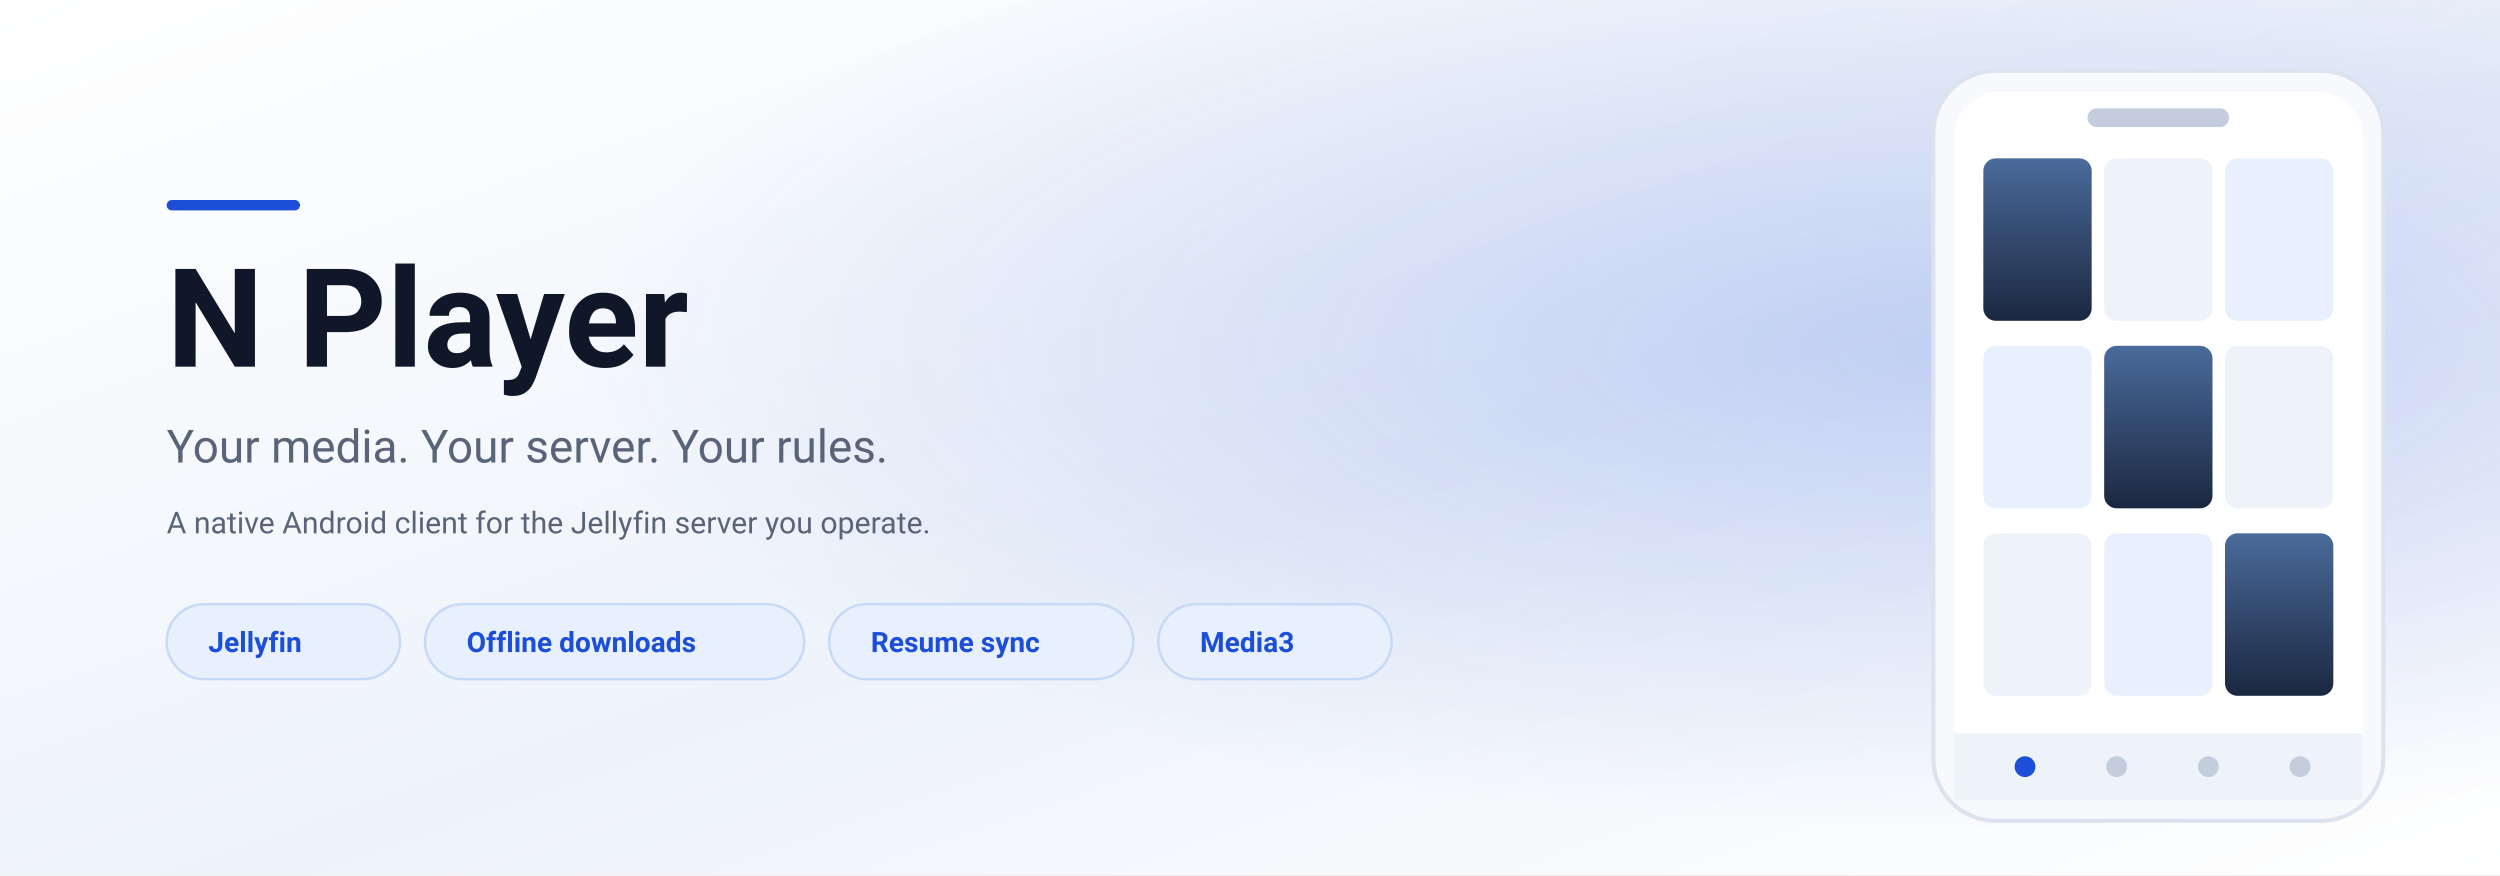
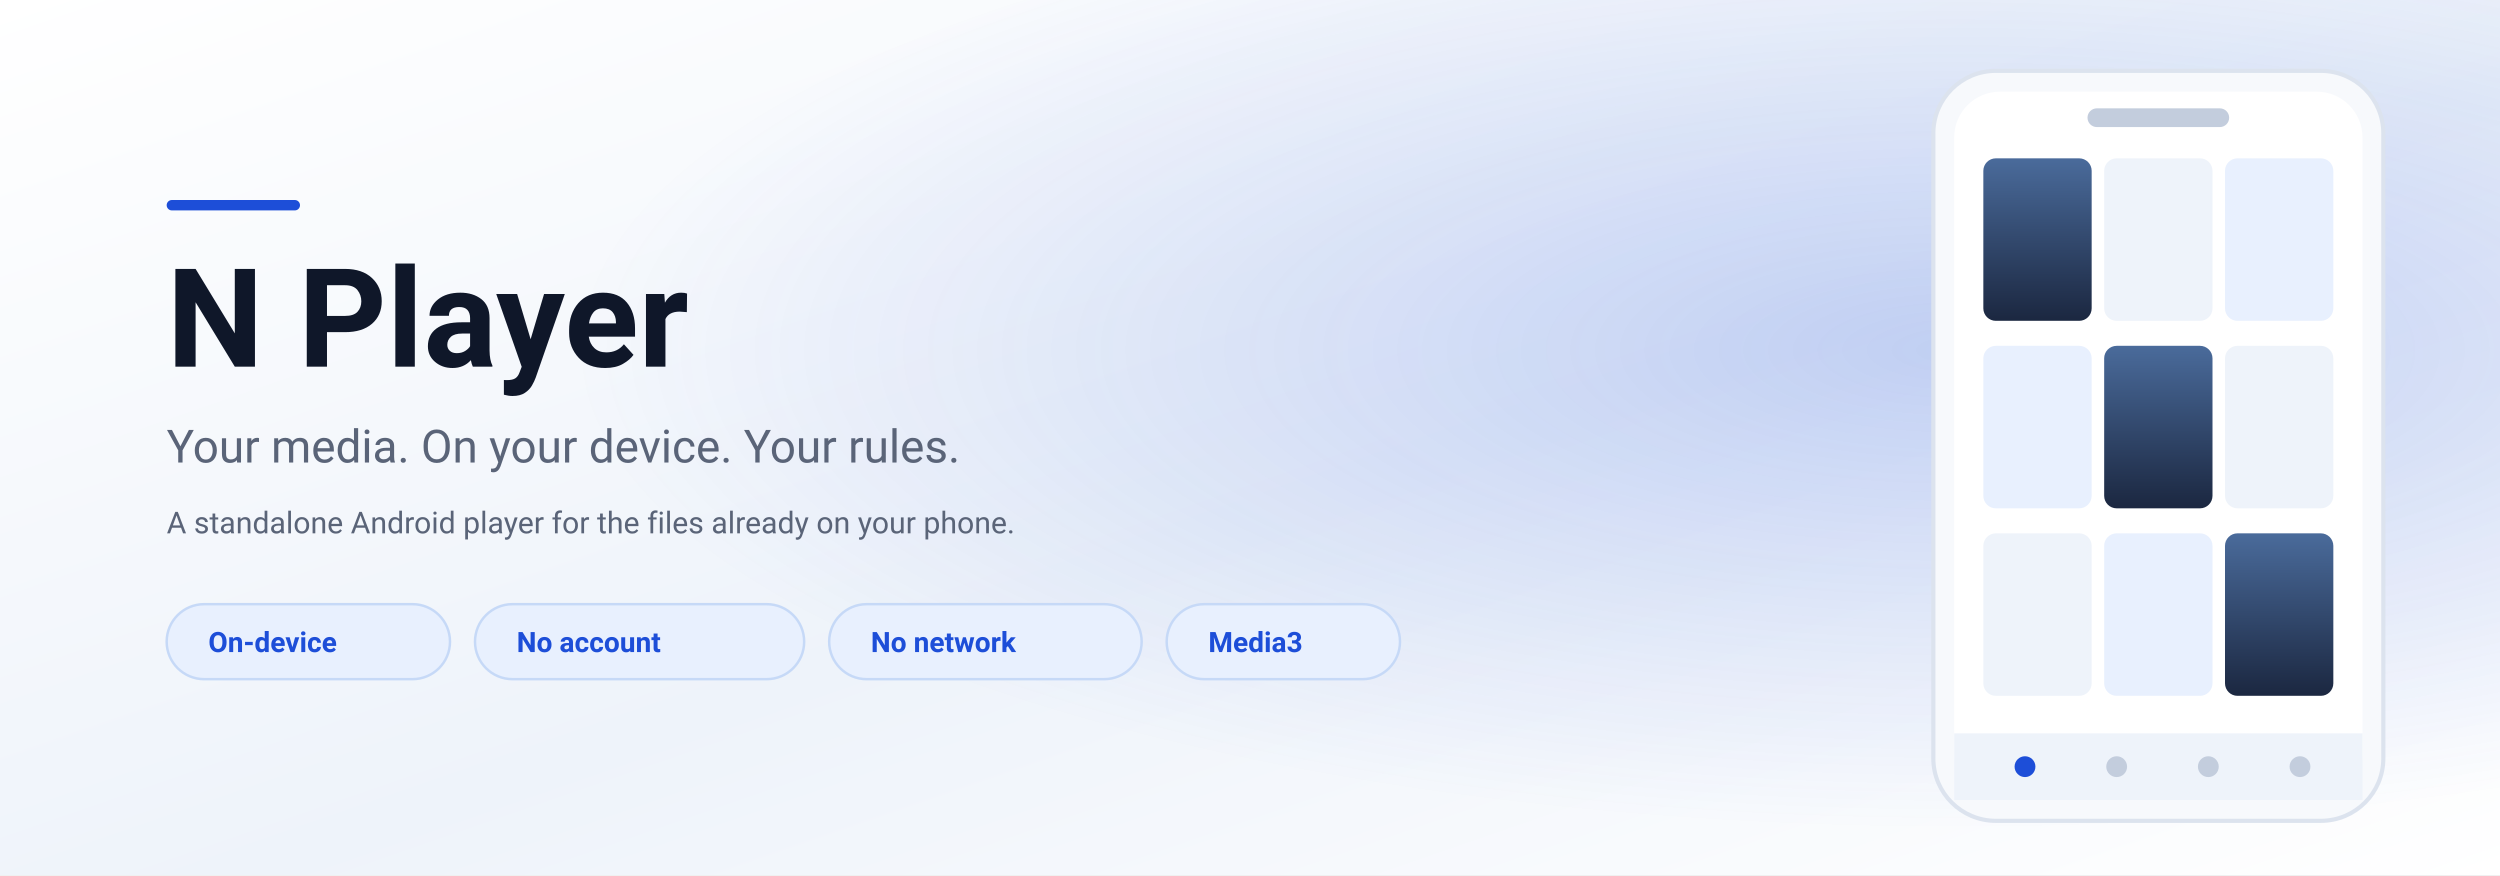
<svg xmlns="http://www.w3.org/2000/svg" viewBox="0 0 1200 420" width="1200" height="420" role="img" aria-labelledby="ht hd">
  <defs>
    <linearGradient id="bg" x1="0" y1="0" x2="1" y2="1">
      <stop offset="0%" stop-color="#FFFFFF" />
      <stop offset="55%" stop-color="#EEF3FA" />
      <stop offset="100%" stop-color="#FFFFFF" />
    </linearGradient>
    <radialGradient id="gl" cx="0.78" cy="0.40" r="0.55">
      <stop offset="0%" stop-color="#1D4ED8" stop-opacity="0.22" />
      <stop offset="100%" stop-color="#1D4ED8" stop-opacity="0" />
    </radialGradient>
    <linearGradient id="po" x1="0" y1="0" x2="0" y2="1">
      <stop offset="0%" stop-color="#4A6B9B" />
      <stop offset="100%" stop-color="#1B2740" />
    </linearGradient>
  </defs>
  <rect width="1200" height="420" fill="url(#bg)" />
  <rect width="1200" height="420" fill="url(#gl)" />
  <rect x="80" y="96" width="64" height="5" rx="2.5" fill="#1D4ED8" />
  <text x="80" y="176" font-family="ui-sans-serif, system-ui, 'Segoe UI', Roboto, Helvetica, Arial, sans-serif" font-size="66" font-weight="700" fill="#0F1729">N Player</text>
-   <text x="80" y="222" font-family="ui-sans-serif, system-ui, 'Segoe UI', Roboto, Helvetica, Arial, sans-serif" font-size="22" fill="#5A6478">Your media. Your server. Your rules.</text>
-   <text x="80" y="256" font-family="ui-sans-serif, system-ui, 'Segoe UI', Roboto, Helvetica, Arial, sans-serif" font-size="14.5" fill="#5A6478">A native Android client for the Jellyfin server you operate.</text>
+   <text x="80" y="222" font-family="ui-sans-serif, system-ui, 'Segoe UI', Roboto, Helvetica, Arial, sans-serif" font-size="22" fill="#5A6478">Your media. On your device. Your rules.</text>
+   <text x="80" y="256" font-family="ui-sans-serif, system-ui, 'Segoe UI', Roboto, Helvetica, Arial, sans-serif" font-size="14.5" fill="#5A6478">A standalone Android player for the files already on your phone.</text>
  <g font-family="ui-sans-serif, system-ui, 'Segoe UI', Roboto, Helvetica, Arial, sans-serif" font-size="13.5" font-weight="600">
-     <rect x="80" y="290" width="112" height="36" rx="18" fill="#E8F0FE" stroke="#C6D9F7" stroke-width="1.2" />
-     <text x="100" y="313" fill="#1D4ED8">Jellyfin</text>
-     <rect x="204" y="290" width="182" height="36" rx="18" fill="#E8F0FE" stroke="#C6D9F7" stroke-width="1.2" />
-     <text x="224" y="313" fill="#1D4ED8">Offline downloads</text>
-     <rect x="398" y="290" width="146" height="36" rx="18" fill="#E8F0FE" stroke="#C6D9F7" stroke-width="1.2" />
-     <text x="418" y="313" fill="#1D4ED8">Resume sync</text>
-     <rect x="556" y="290" width="112" height="36" rx="18" fill="#E8F0FE" stroke="#C6D9F7" stroke-width="1.2" />
-     <text x="576" y="313" fill="#1D4ED8">Media3</text>
+     <rect x="80" y="290" width="136" height="36" rx="18" fill="#E8F0FE" stroke="#C6D9F7" stroke-width="1.2" />
+     <text x="100" y="313" fill="#1D4ED8">On-device</text>
+     <rect x="228" y="290" width="158" height="36" rx="18" fill="#E8F0FE" stroke="#C6D9F7" stroke-width="1.2" />
+     <text x="248" y="313" fill="#1D4ED8">No account</text>
+     <rect x="398" y="290" width="150" height="36" rx="18" fill="#E8F0FE" stroke="#C6D9F7" stroke-width="1.2" />
+     <text x="418" y="313" fill="#1D4ED8">No network</text>
+     <rect x="560" y="290" width="112" height="36" rx="18" fill="#E8F0FE" stroke="#C6D9F7" stroke-width="1.2" />
+     <text x="580" y="313" fill="#1D4ED8">Media3</text>
  </g>
  <rect x="928" y="34" width="216" height="360" rx="30" fill="#F7F9FC" stroke="#DCE3EE" stroke-width="2" />
  <rect x="938" y="44" width="196" height="340" rx="22" fill="#FFFFFF" />
  <rect x="1002" y="52" width="68" height="9" rx="4.5" fill="#C3CDDD" />
  <rect x="952" y="76" width="52" height="78" rx="6" fill="url(#po)" />
  <rect x="1010" y="76" width="52" height="78" rx="6" fill="#EEF3FA" />
  <rect x="1068" y="76" width="52" height="78" rx="6" fill="#E8F0FE" />
  <rect x="952" y="166" width="52" height="78" rx="6" fill="#E8F0FE" />
  <rect x="1010" y="166" width="52" height="78" rx="6" fill="url(#po)" />
  <rect x="1068" y="166" width="52" height="78" rx="6" fill="#EEF3FA" />
  <rect x="952" y="256" width="52" height="78" rx="6" fill="#EEF3FA" />
  <rect x="1010" y="256" width="52" height="78" rx="6" fill="#E8F0FE" />
  <rect x="1068" y="256" width="52" height="78" rx="6" fill="url(#po)" />
  <rect x="938" y="352" width="196" height="32" fill="#EEF3FA" />
  <circle cx="972" cy="368" r="5" fill="#1D4ED8" />
  <circle cx="1016" cy="368" r="5" fill="#C3CDDD" />
  <circle cx="1060" cy="368" r="5" fill="#C3CDDD" />
  <circle cx="1104" cy="368" r="5" fill="#C3CDDD" />
</svg>
